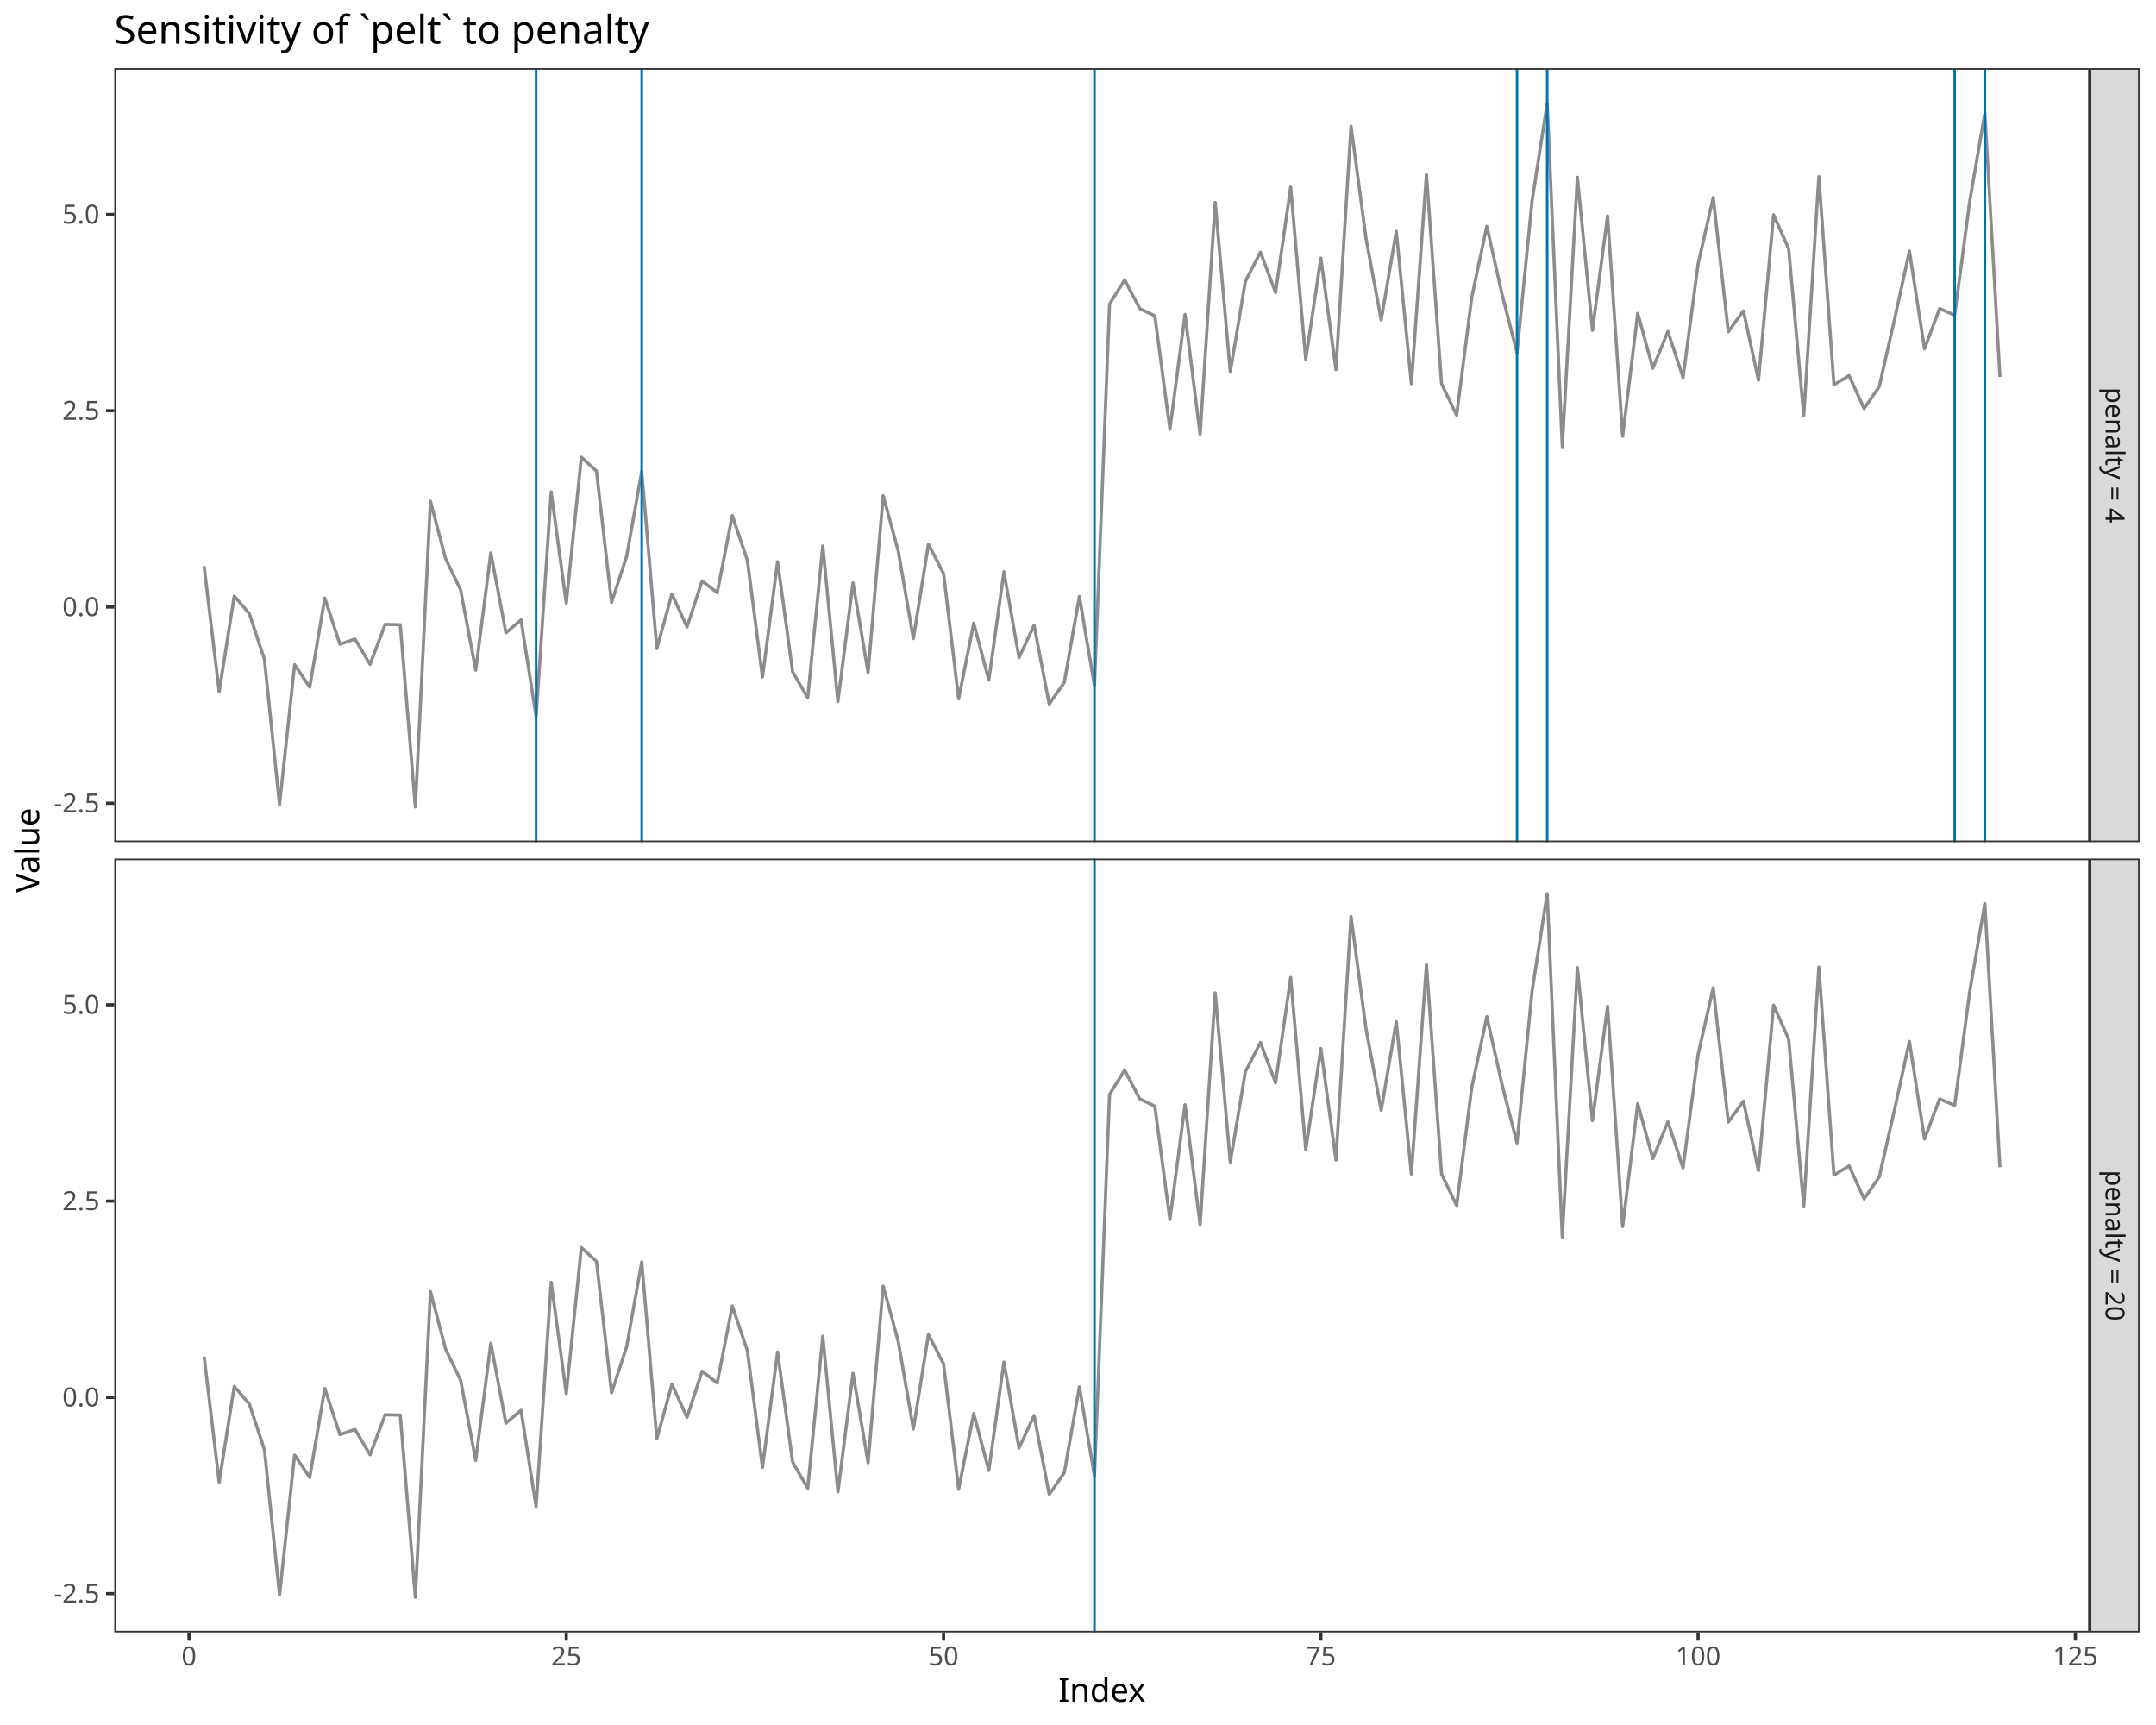
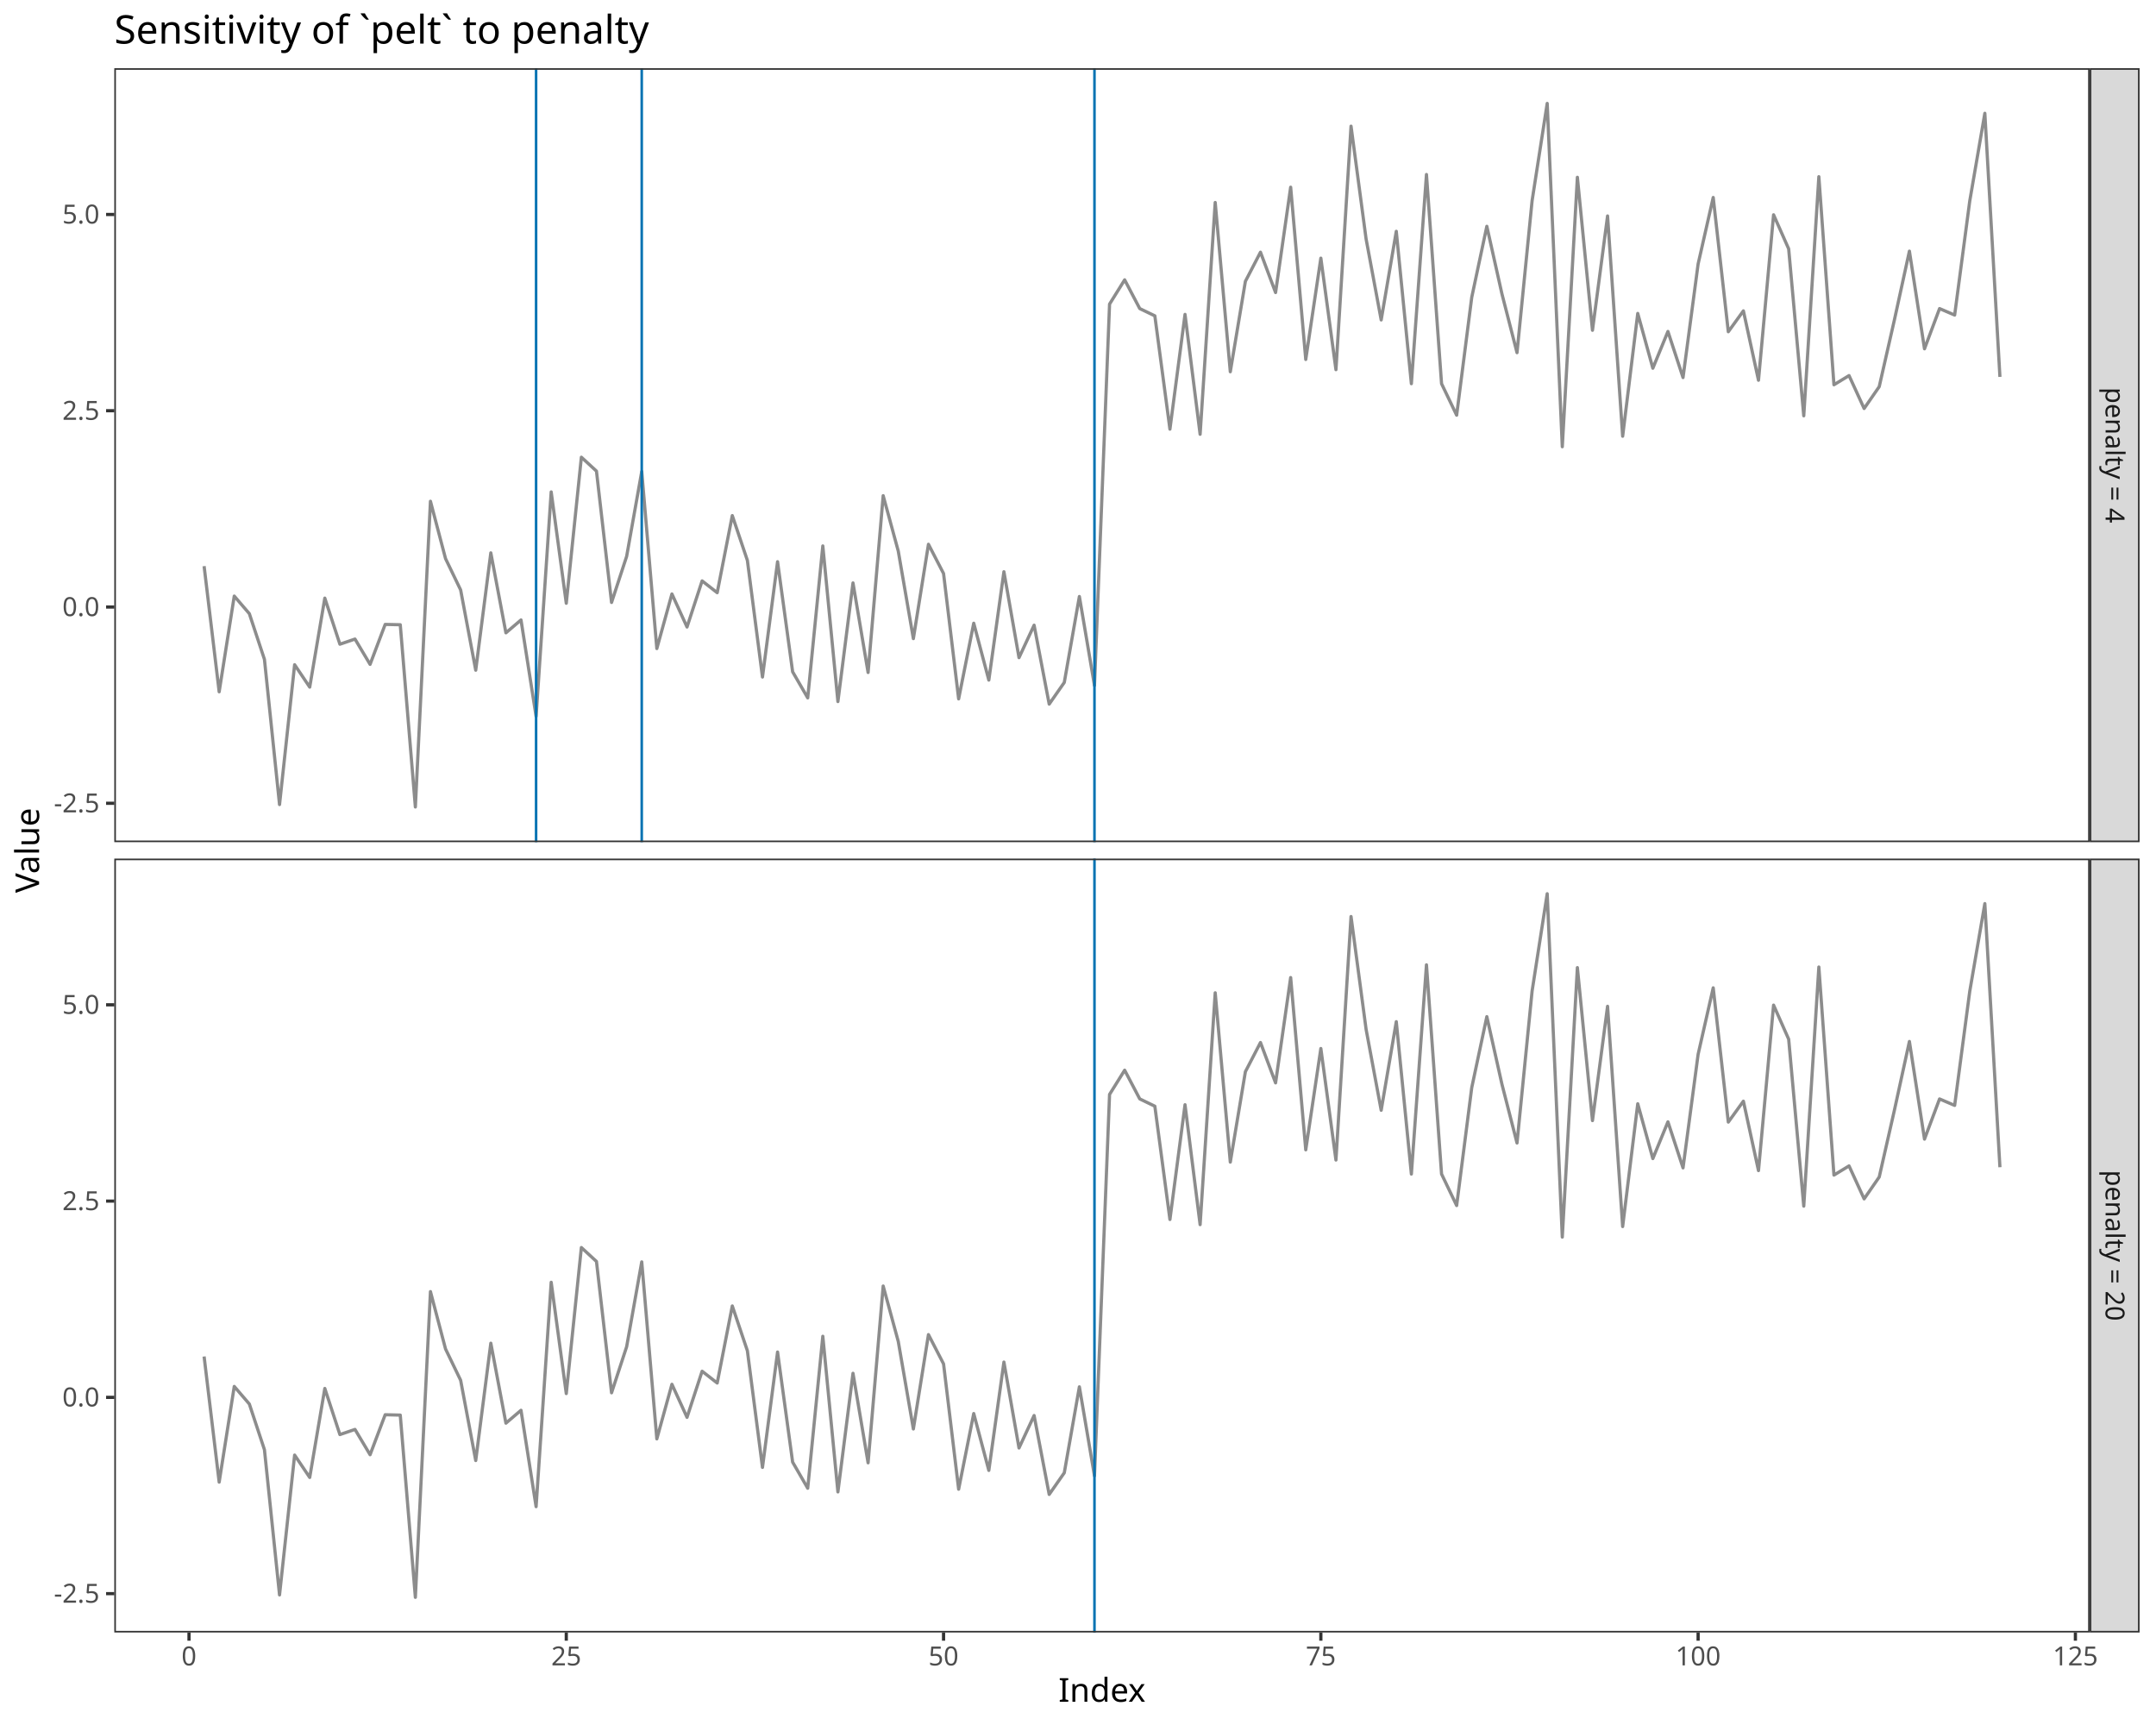
<svg xmlns="http://www.w3.org/2000/svg" class="svglite" data-engine-version="2.0" width="720.00pt" height="576.00pt" viewBox="0 0 720.00 576.00">
  <defs>
    <style type="text/css">
    .svglite line, .svglite polyline, .svglite polygon, .svglite path, .svglite rect, .svglite circle {
      fill: none;
      stroke: #000000;
      stroke-linecap: round;
      stroke-linejoin: round;
      stroke-miterlimit: 10.00;
    }
  </style>
  </defs>
  <rect width="100%" height="100%" style="stroke: none; fill: #FFFFFF;" />
  <defs>
    <clipPath id="cpMC4wMHw3MjAuMDB8MC4wMHw1NzYuMDA=">
      <rect x="0.00" y="0.00" width="720.00" height="576.00" />
    </clipPath>
  </defs>
  <g clip-path="url(#cpMC4wMHw3MjAuMDB8MC4wMHw1NzYuMDA=)">
    <rect x="-0" y="0.00" width="720.00" height="576.00" style="stroke-width: 1.07; stroke: #FFFFFF; fill: #FFFFFF;" />
  </g>
  <defs>
    <clipPath id="cpMzguMTd8Njk3Ljg3fDIyLjc4fDI4MS4yMQ==">
      <rect x="38.17" y="22.78" width="659.70" height="258.42" />
    </clipPath>
  </defs>
  <g clip-path="url(#cpMzguMTd8Njk3Ljg3fDIyLjc4fDI4MS4yMQ==)">
    <rect x="38.17" y="22.78" width="659.70" height="258.42" style="stroke-width: 1.07; stroke: none; fill: #FFFFFF;" />
    <polyline points="68.16,189.04 73.19,231.00 78.23,199.04 83.27,204.91 88.31,220.17 93.35,268.65 98.39,221.96 103.43,229.44 108.47,199.72 113.51,215.11 118.55,213.39 123.59,221.84 128.63,208.50 133.67,208.61 138.71,269.46 143.75,167.38 148.79,186.53 153.83,196.99 158.87,223.79 163.91,184.61 168.95,211.31 173.99,207.01 179.03,239.19 184.07,164.26 189.11,201.43 194.15,152.67 199.19,157.31 204.23,201.17 209.27,185.77 214.31,157.45 219.35,216.56 224.39,198.33 229.43,209.37 234.47,193.97 239.51,197.91 244.55,172.16 249.59,187.13 254.63,226.07 259.67,187.56 264.70,224.32 269.74,233.03 274.78,182.30 279.82,234.26 284.86,194.65 289.90,224.55 294.94,165.51 299.98,184.03 305.02,213.24 310.06,181.74 315.10,191.51 320.14,233.36 325.18,208.10 330.22,227.09 335.26,190.91 340.30,219.60 345.34,208.76 350.38,235.11 355.42,227.88 360.46,199.18 365.50,228.88 370.54,101.54 375.58,93.44 380.62,103.04 385.66,105.46 390.70,143.30 395.74,104.98 400.78,145.01 405.82,67.61 410.86,124.13 415.90,93.94 420.94,84.21 425.98,97.69 431.02,62.51 436.06,120.03 441.10,86.20 446.14,123.44 451.18,42.13 456.21,79.80 461.25,106.83 466.29,77.24 471.33,128.12 476.37,58.27 481.41,128.12 486.45,138.64 491.49,99.28 496.53,75.57 501.57,98.12 506.61,117.76 511.65,67.00 516.69,34.53 521.73,149.17 526.77,59.20 531.81,110.28 536.85,72.11 541.89,145.66 546.93,104.66 551.97,122.96 557.01,110.68 562.05,126.07 567.09,88.14 572.13,65.94 577.17,110.77 582.21,103.80 587.25,126.97 592.29,71.72 597.33,83.10 602.37,138.84 607.41,59.00 612.45,128.48 617.49,125.41 622.53,136.41 627.57,129.11 632.61,106.95 637.65,83.86 642.69,116.47 647.72,103.04 652.76,105.20 657.80,67.13 662.84,37.83 667.88,125.85 " style="stroke-width: 1.07; stroke: #8C8C8C; stroke-linecap: butt;" />
    <line x1="179.03" y1="281.21" x2="179.03" y2="22.78" style="stroke-width: 0.85; stroke: #0072B2; stroke-linecap: butt;" />
    <line x1="214.31" y1="281.21" x2="214.31" y2="22.78" style="stroke-width: 0.85; stroke: #0072B2; stroke-linecap: butt;" />
    <line x1="365.50" y1="281.21" x2="365.50" y2="22.78" style="stroke-width: 0.85; stroke: #0072B2; stroke-linecap: butt;" />
-     <line x1="506.61" y1="281.21" x2="506.61" y2="22.78" style="stroke-width: 0.85; stroke: #0072B2; stroke-linecap: butt;" />
-     <line x1="516.69" y1="281.21" x2="516.69" y2="22.78" style="stroke-width: 0.85; stroke: #0072B2; stroke-linecap: butt;" />
-     <line x1="652.76" y1="281.21" x2="652.76" y2="22.78" style="stroke-width: 0.85; stroke: #0072B2; stroke-linecap: butt;" />
-     <line x1="662.84" y1="281.21" x2="662.84" y2="22.78" style="stroke-width: 0.85; stroke: #0072B2; stroke-linecap: butt;" />
    <rect x="38.17" y="22.78" width="659.70" height="258.42" style="stroke-width: 1.07; stroke: #333333;" />
  </g>
  <g clip-path="url(#cpMC4wMHw3MjAuMDB8MC4wMHw1NzYuMDA=)">
</g>
  <defs>
    <clipPath id="cpMzguMTd8Njk3Ljg3fDI4Ni42OXw1NDUuMTE=">
      <rect x="38.17" y="286.69" width="659.70" height="258.42" />
    </clipPath>
  </defs>
  <g clip-path="url(#cpMzguMTd8Njk3Ljg3fDI4Ni42OXw1NDUuMTE=)">
    <rect x="38.17" y="286.69" width="659.70" height="258.42" style="stroke-width: 1.07; stroke: none; fill: #FFFFFF;" />
    <polyline points="68.16,452.95 73.19,494.90 78.23,462.95 83.27,468.82 88.31,484.07 93.35,532.56 98.39,485.87 103.43,493.34 108.47,463.62 113.51,479.02 118.55,477.30 123.59,485.75 128.63,472.40 133.67,472.52 138.71,533.37 143.75,431.28 148.79,450.44 153.83,460.89 158.87,487.69 163.91,448.51 168.95,475.21 173.99,470.91 179.03,503.09 184.07,428.17 189.11,465.33 194.15,416.57 199.19,421.22 204.23,465.07 209.27,449.68 214.31,421.36 219.35,480.46 224.39,462.23 229.43,473.27 234.47,457.87 239.51,461.81 244.55,436.07 249.59,451.04 254.63,489.98 259.67,451.46 264.70,488.22 269.74,496.94 274.78,446.20 279.82,498.17 284.86,458.56 289.90,488.45 294.94,429.42 299.98,447.94 305.02,477.15 310.06,445.64 315.10,455.42 320.14,497.27 325.18,472.00 330.22,490.99 335.26,454.81 340.30,483.50 345.34,472.66 350.38,499.01 355.42,491.79 360.46,463.08 365.50,492.79 370.54,365.44 375.58,357.35 380.62,366.94 385.66,369.37 390.70,407.20 395.74,368.88 400.78,408.92 405.82,331.51 410.86,388.04 415.90,357.85 420.94,348.11 425.98,361.59 431.02,326.42 436.06,383.94 441.10,350.11 446.14,387.35 451.18,306.04 456.21,343.70 461.25,370.73 466.29,341.15 471.33,392.03 476.37,322.17 481.41,392.02 486.45,402.55 491.49,363.18 496.53,339.47 501.57,362.02 506.61,381.66 511.65,330.91 516.69,298.43 521.73,413.08 526.77,323.10 531.81,374.18 536.85,336.01 541.89,409.56 546.93,368.56 551.97,386.87 557.01,374.59 562.05,389.97 567.09,352.05 572.13,329.85 577.17,374.68 582.21,367.70 587.25,390.88 592.29,335.62 597.33,347.00 602.37,402.74 607.41,322.90 612.45,392.38 617.49,389.31 622.53,400.32 627.57,393.02 632.61,370.85 637.65,347.76 642.69,380.37 647.72,366.95 652.76,369.11 657.80,331.03 662.84,301.73 667.88,389.75 " style="stroke-width: 1.07; stroke: #8C8C8C; stroke-linecap: butt;" />
    <line x1="365.50" y1="545.11" x2="365.50" y2="286.69" style="stroke-width: 0.85; stroke: #0072B2; stroke-linecap: butt;" />
    <rect x="38.17" y="286.69" width="659.70" height="258.42" style="stroke-width: 1.07; stroke: #333333;" />
  </g>
  <g clip-path="url(#cpMC4wMHw3MjAuMDB8MC4wMHw1NzYuMDA=)">
</g>
  <defs>
    <clipPath id="cpNjk3Ljg3fDcxNC41MnwyMi43OHwyODEuMjE=">
      <rect x="697.87" y="22.78" width="16.65" height="258.42" />
    </clipPath>
  </defs>
  <g clip-path="url(#cpNjk3Ljg3fDcxNC41MnwyMi43OHwyODEuMjE=)">
    <rect x="697.87" y="22.78" width="16.65" height="258.42" style="stroke-width: 1.07; stroke: #333333; fill: #D9D9D9;" />
    <text transform="translate(703.17,152.00) rotate(90)" text-anchor="middle" style="font-size: 8.80px; fill: #1A1A1A; font-family: sans;" textLength="43.31px" lengthAdjust="spacingAndGlyphs">penalty = 4</text>
  </g>
  <g clip-path="url(#cpMC4wMHw3MjAuMDB8MC4wMHw1NzYuMDA=)">
</g>
  <defs>
    <clipPath id="cpNjk3Ljg3fDcxNC41MnwyODYuNjl8NTQ1LjEx">
      <rect x="697.87" y="286.69" width="16.65" height="258.42" />
    </clipPath>
  </defs>
  <g clip-path="url(#cpNjk3Ljg3fDcxNC41MnwyODYuNjl8NTQ1LjEx)">
    <rect x="697.87" y="286.69" width="16.65" height="258.42" style="stroke-width: 1.07; stroke: #333333; fill: #D9D9D9;" />
    <text transform="translate(703.17,415.90) rotate(90)" text-anchor="middle" style="font-size: 8.80px; fill: #1A1A1A; font-family: sans;" textLength="48.20px" lengthAdjust="spacingAndGlyphs">penalty = 20</text>
  </g>
  <g clip-path="url(#cpMC4wMHw3MjAuMDB8MC4wMHw1NzYuMDA=)">
    <polyline points="63.12,547.85 63.12,545.11 " style="stroke-width: 1.07; stroke: #333333; stroke-linecap: butt;" />
    <polyline points="189.11,547.85 189.11,545.11 " style="stroke-width: 1.07; stroke: #333333; stroke-linecap: butt;" />
    <polyline points="315.10,547.85 315.10,545.11 " style="stroke-width: 1.07; stroke: #333333; stroke-linecap: butt;" />
    <polyline points="441.10,547.85 441.10,545.11 " style="stroke-width: 1.07; stroke: #333333; stroke-linecap: butt;" />
    <polyline points="567.09,547.85 567.09,545.11 " style="stroke-width: 1.07; stroke: #333333; stroke-linecap: butt;" />
    <polyline points="693.08,547.85 693.08,545.11 " style="stroke-width: 1.07; stroke: #333333; stroke-linecap: butt;" />
    <text x="63.12" y="556.10" text-anchor="middle" style="font-size: 8.80px; fill: #4D4D4D; font-family: sans;" textLength="4.89px" lengthAdjust="spacingAndGlyphs">0</text>
    <text x="189.11" y="556.10" text-anchor="middle" style="font-size: 8.80px; fill: #4D4D4D; font-family: sans;" textLength="9.79px" lengthAdjust="spacingAndGlyphs">25</text>
    <text x="315.10" y="556.10" text-anchor="middle" style="font-size: 8.80px; fill: #4D4D4D; font-family: sans;" textLength="9.79px" lengthAdjust="spacingAndGlyphs">50</text>
    <text x="441.10" y="556.10" text-anchor="middle" style="font-size: 8.80px; fill: #4D4D4D; font-family: sans;" textLength="9.79px" lengthAdjust="spacingAndGlyphs">75</text>
    <text x="567.09" y="556.10" text-anchor="middle" style="font-size: 8.80px; fill: #4D4D4D; font-family: sans;" textLength="14.68px" lengthAdjust="spacingAndGlyphs">100</text>
    <text x="693.08" y="556.10" text-anchor="middle" style="font-size: 8.80px; fill: #4D4D4D; font-family: sans;" textLength="14.68px" lengthAdjust="spacingAndGlyphs">125</text>
    <text x="33.24" y="271.26" text-anchor="end" style="font-size: 8.80px; fill: #4D4D4D; font-family: sans;" textLength="15.16px" lengthAdjust="spacingAndGlyphs">-2.5</text>
    <text x="33.24" y="205.72" text-anchor="end" style="font-size: 8.80px; fill: #4D4D4D; font-family: sans;" textLength="12.23px" lengthAdjust="spacingAndGlyphs">0.0</text>
    <text x="33.24" y="140.18" text-anchor="end" style="font-size: 8.80px; fill: #4D4D4D; font-family: sans;" textLength="12.23px" lengthAdjust="spacingAndGlyphs">2.5</text>
    <text x="33.24" y="74.64" text-anchor="end" style="font-size: 8.80px; fill: #4D4D4D; font-family: sans;" textLength="12.23px" lengthAdjust="spacingAndGlyphs">5.0</text>
    <polyline points="35.43,268.23 38.17,268.23 " style="stroke-width: 1.07; stroke: #333333; stroke-linecap: butt;" />
    <polyline points="35.43,202.69 38.17,202.69 " style="stroke-width: 1.07; stroke: #333333; stroke-linecap: butt;" />
    <polyline points="35.43,137.15 38.17,137.15 " style="stroke-width: 1.07; stroke: #333333; stroke-linecap: butt;" />
    <polyline points="35.43,71.61 38.17,71.61 " style="stroke-width: 1.07; stroke: #333333; stroke-linecap: butt;" />
    <text x="33.24" y="535.16" text-anchor="end" style="font-size: 8.80px; fill: #4D4D4D; font-family: sans;" textLength="15.16px" lengthAdjust="spacingAndGlyphs">-2.5</text>
    <text x="33.24" y="469.62" text-anchor="end" style="font-size: 8.80px; fill: #4D4D4D; font-family: sans;" textLength="12.23px" lengthAdjust="spacingAndGlyphs">0.0</text>
    <text x="33.24" y="404.08" text-anchor="end" style="font-size: 8.80px; fill: #4D4D4D; font-family: sans;" textLength="12.23px" lengthAdjust="spacingAndGlyphs">2.5</text>
    <text x="33.24" y="338.54" text-anchor="end" style="font-size: 8.80px; fill: #4D4D4D; font-family: sans;" textLength="12.23px" lengthAdjust="spacingAndGlyphs">5.0</text>
    <polyline points="35.43,532.14 38.17,532.14 " style="stroke-width: 1.07; stroke: #333333; stroke-linecap: butt;" />
    <polyline points="35.43,466.60 38.17,466.60 " style="stroke-width: 1.07; stroke: #333333; stroke-linecap: butt;" />
    <polyline points="35.43,401.06 38.17,401.06 " style="stroke-width: 1.07; stroke: #333333; stroke-linecap: butt;" />
    <polyline points="35.43,335.52 38.17,335.52 " style="stroke-width: 1.07; stroke: #333333; stroke-linecap: butt;" />
    <text x="368.02" y="568.24" text-anchor="middle" style="font-size: 11.00px; font-family: sans;" textLength="26.91px" lengthAdjust="spacingAndGlyphs">Index</text>
    <text transform="translate(13.05,283.95) rotate(-90)" text-anchor="middle" style="font-size: 11.00px; font-family: sans;" textLength="28.14px" lengthAdjust="spacingAndGlyphs">Value</text>
    <text x="38.17" y="14.56" style="font-size: 13.20px; font-family: sans;" textLength="168.76px" lengthAdjust="spacingAndGlyphs">Sensitivity of `pelt` to penalty</text>
  </g>
</svg>
